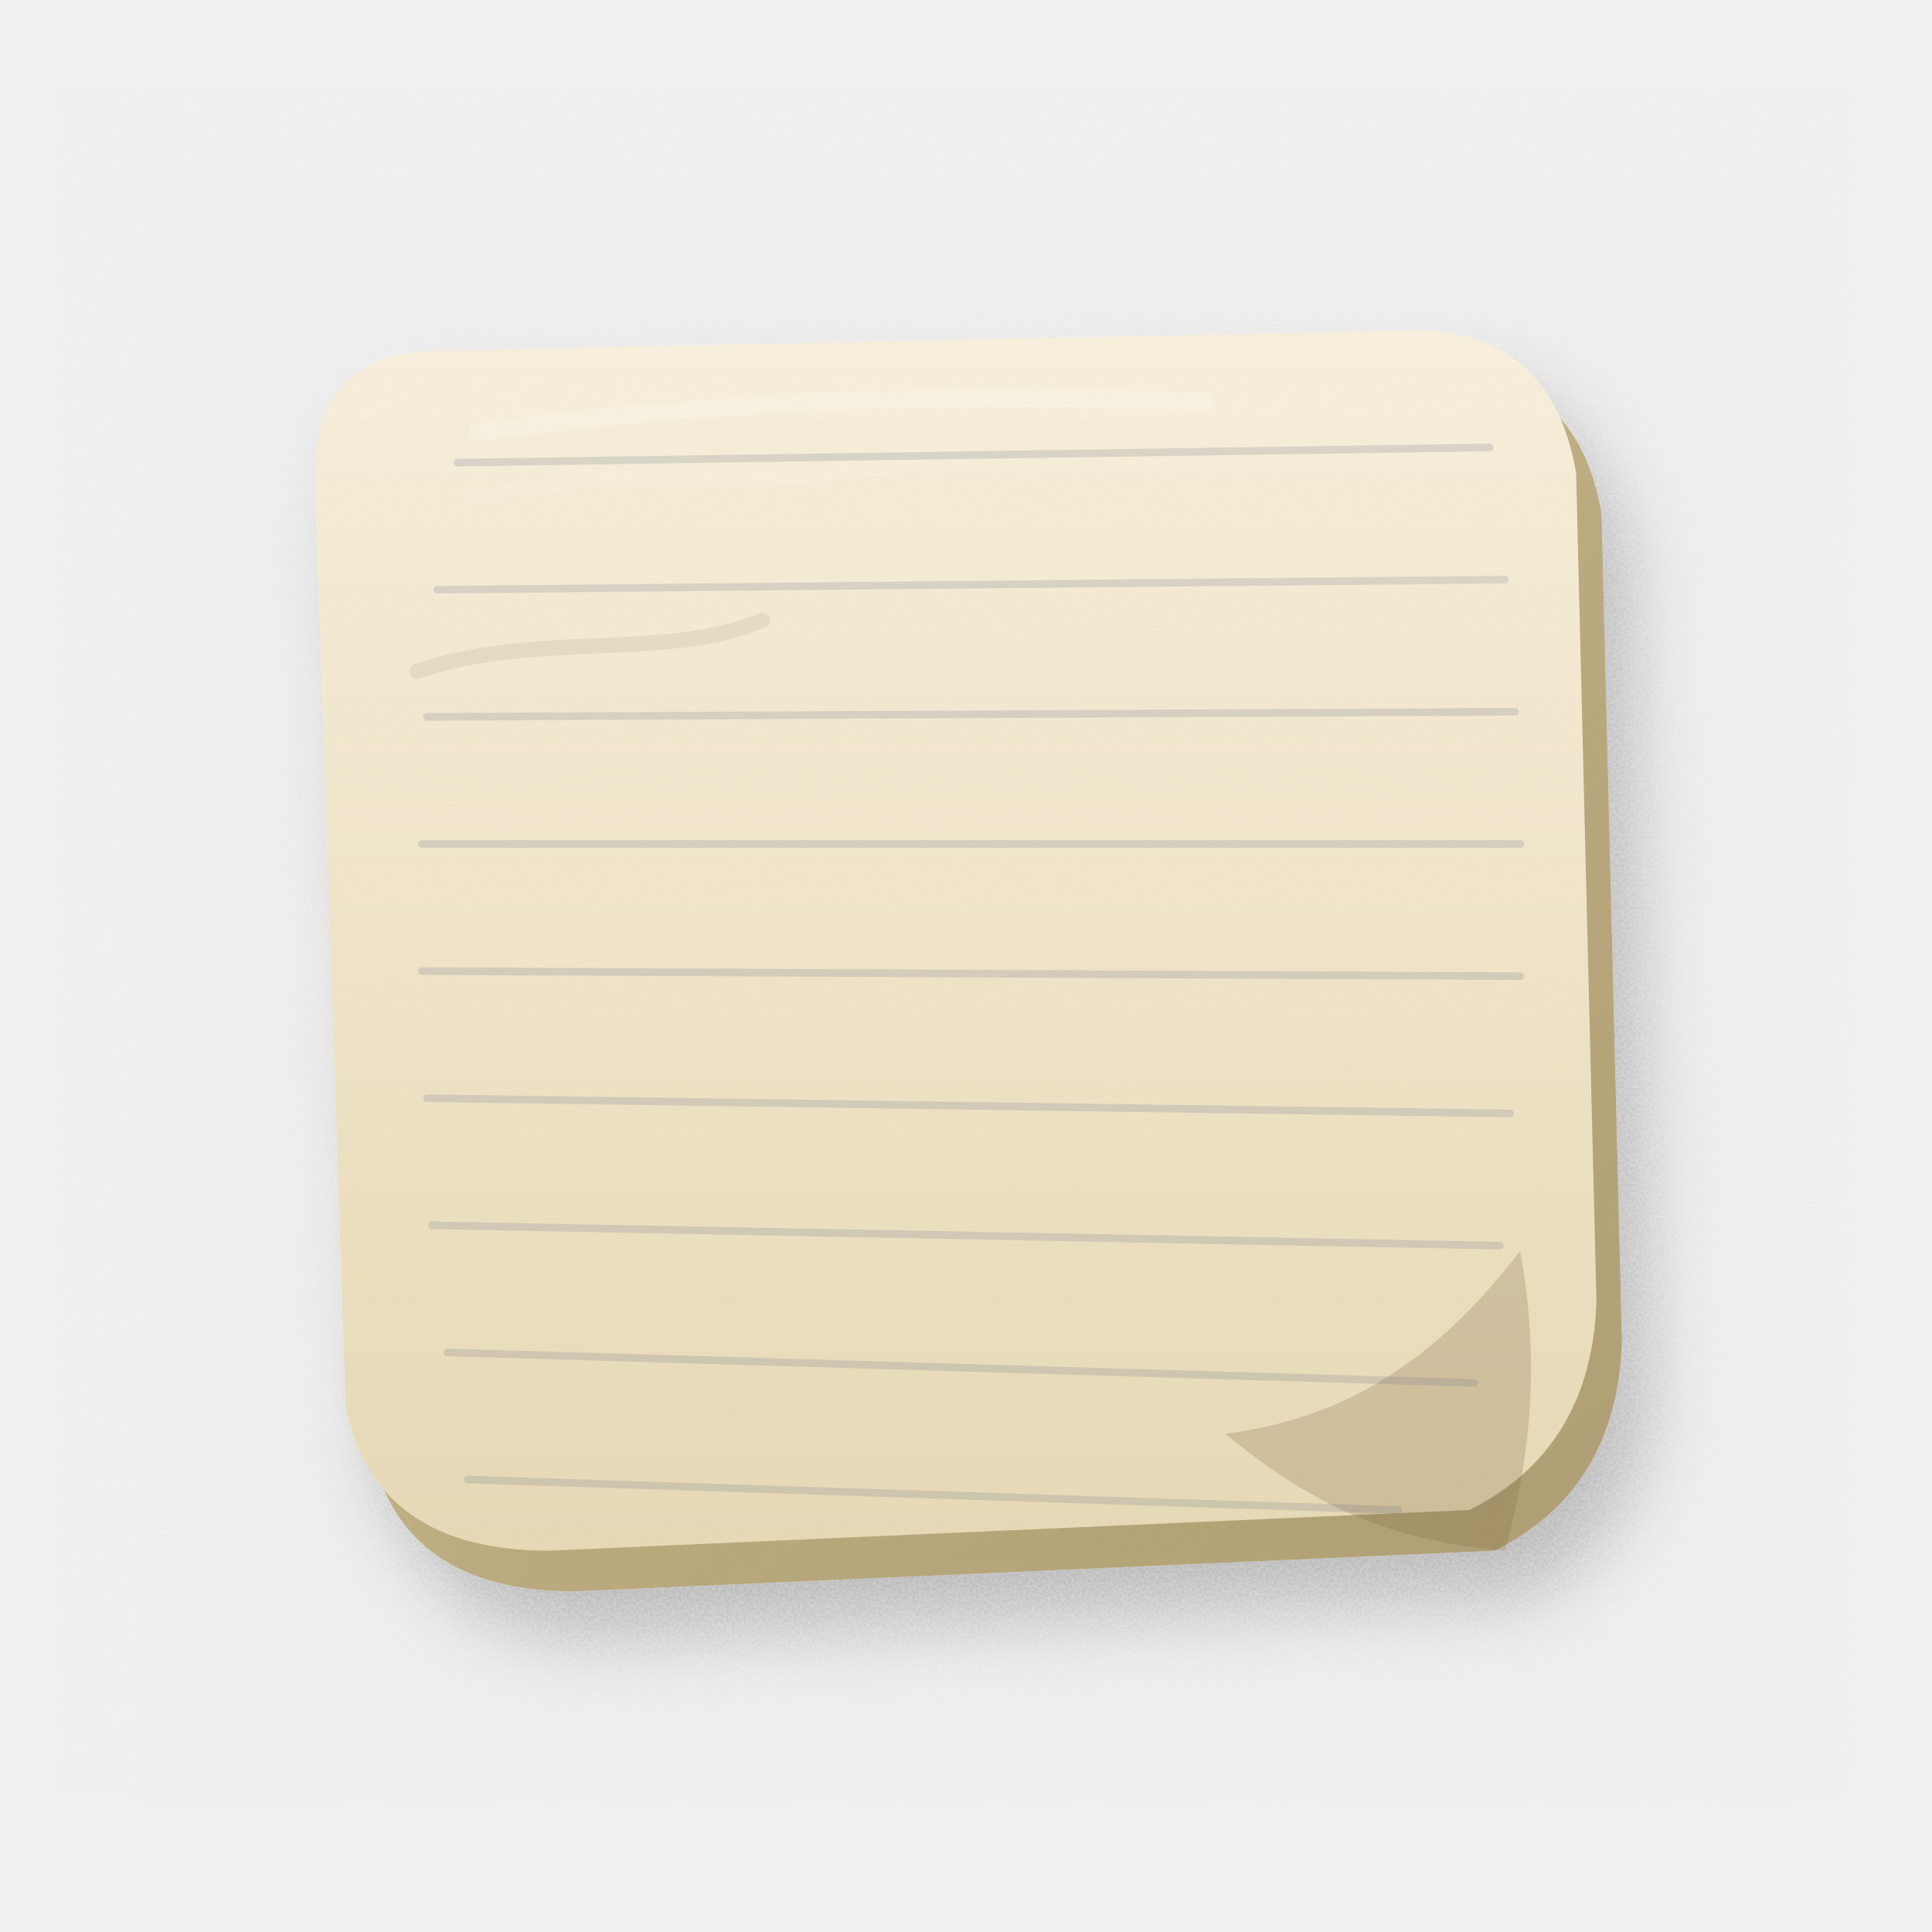
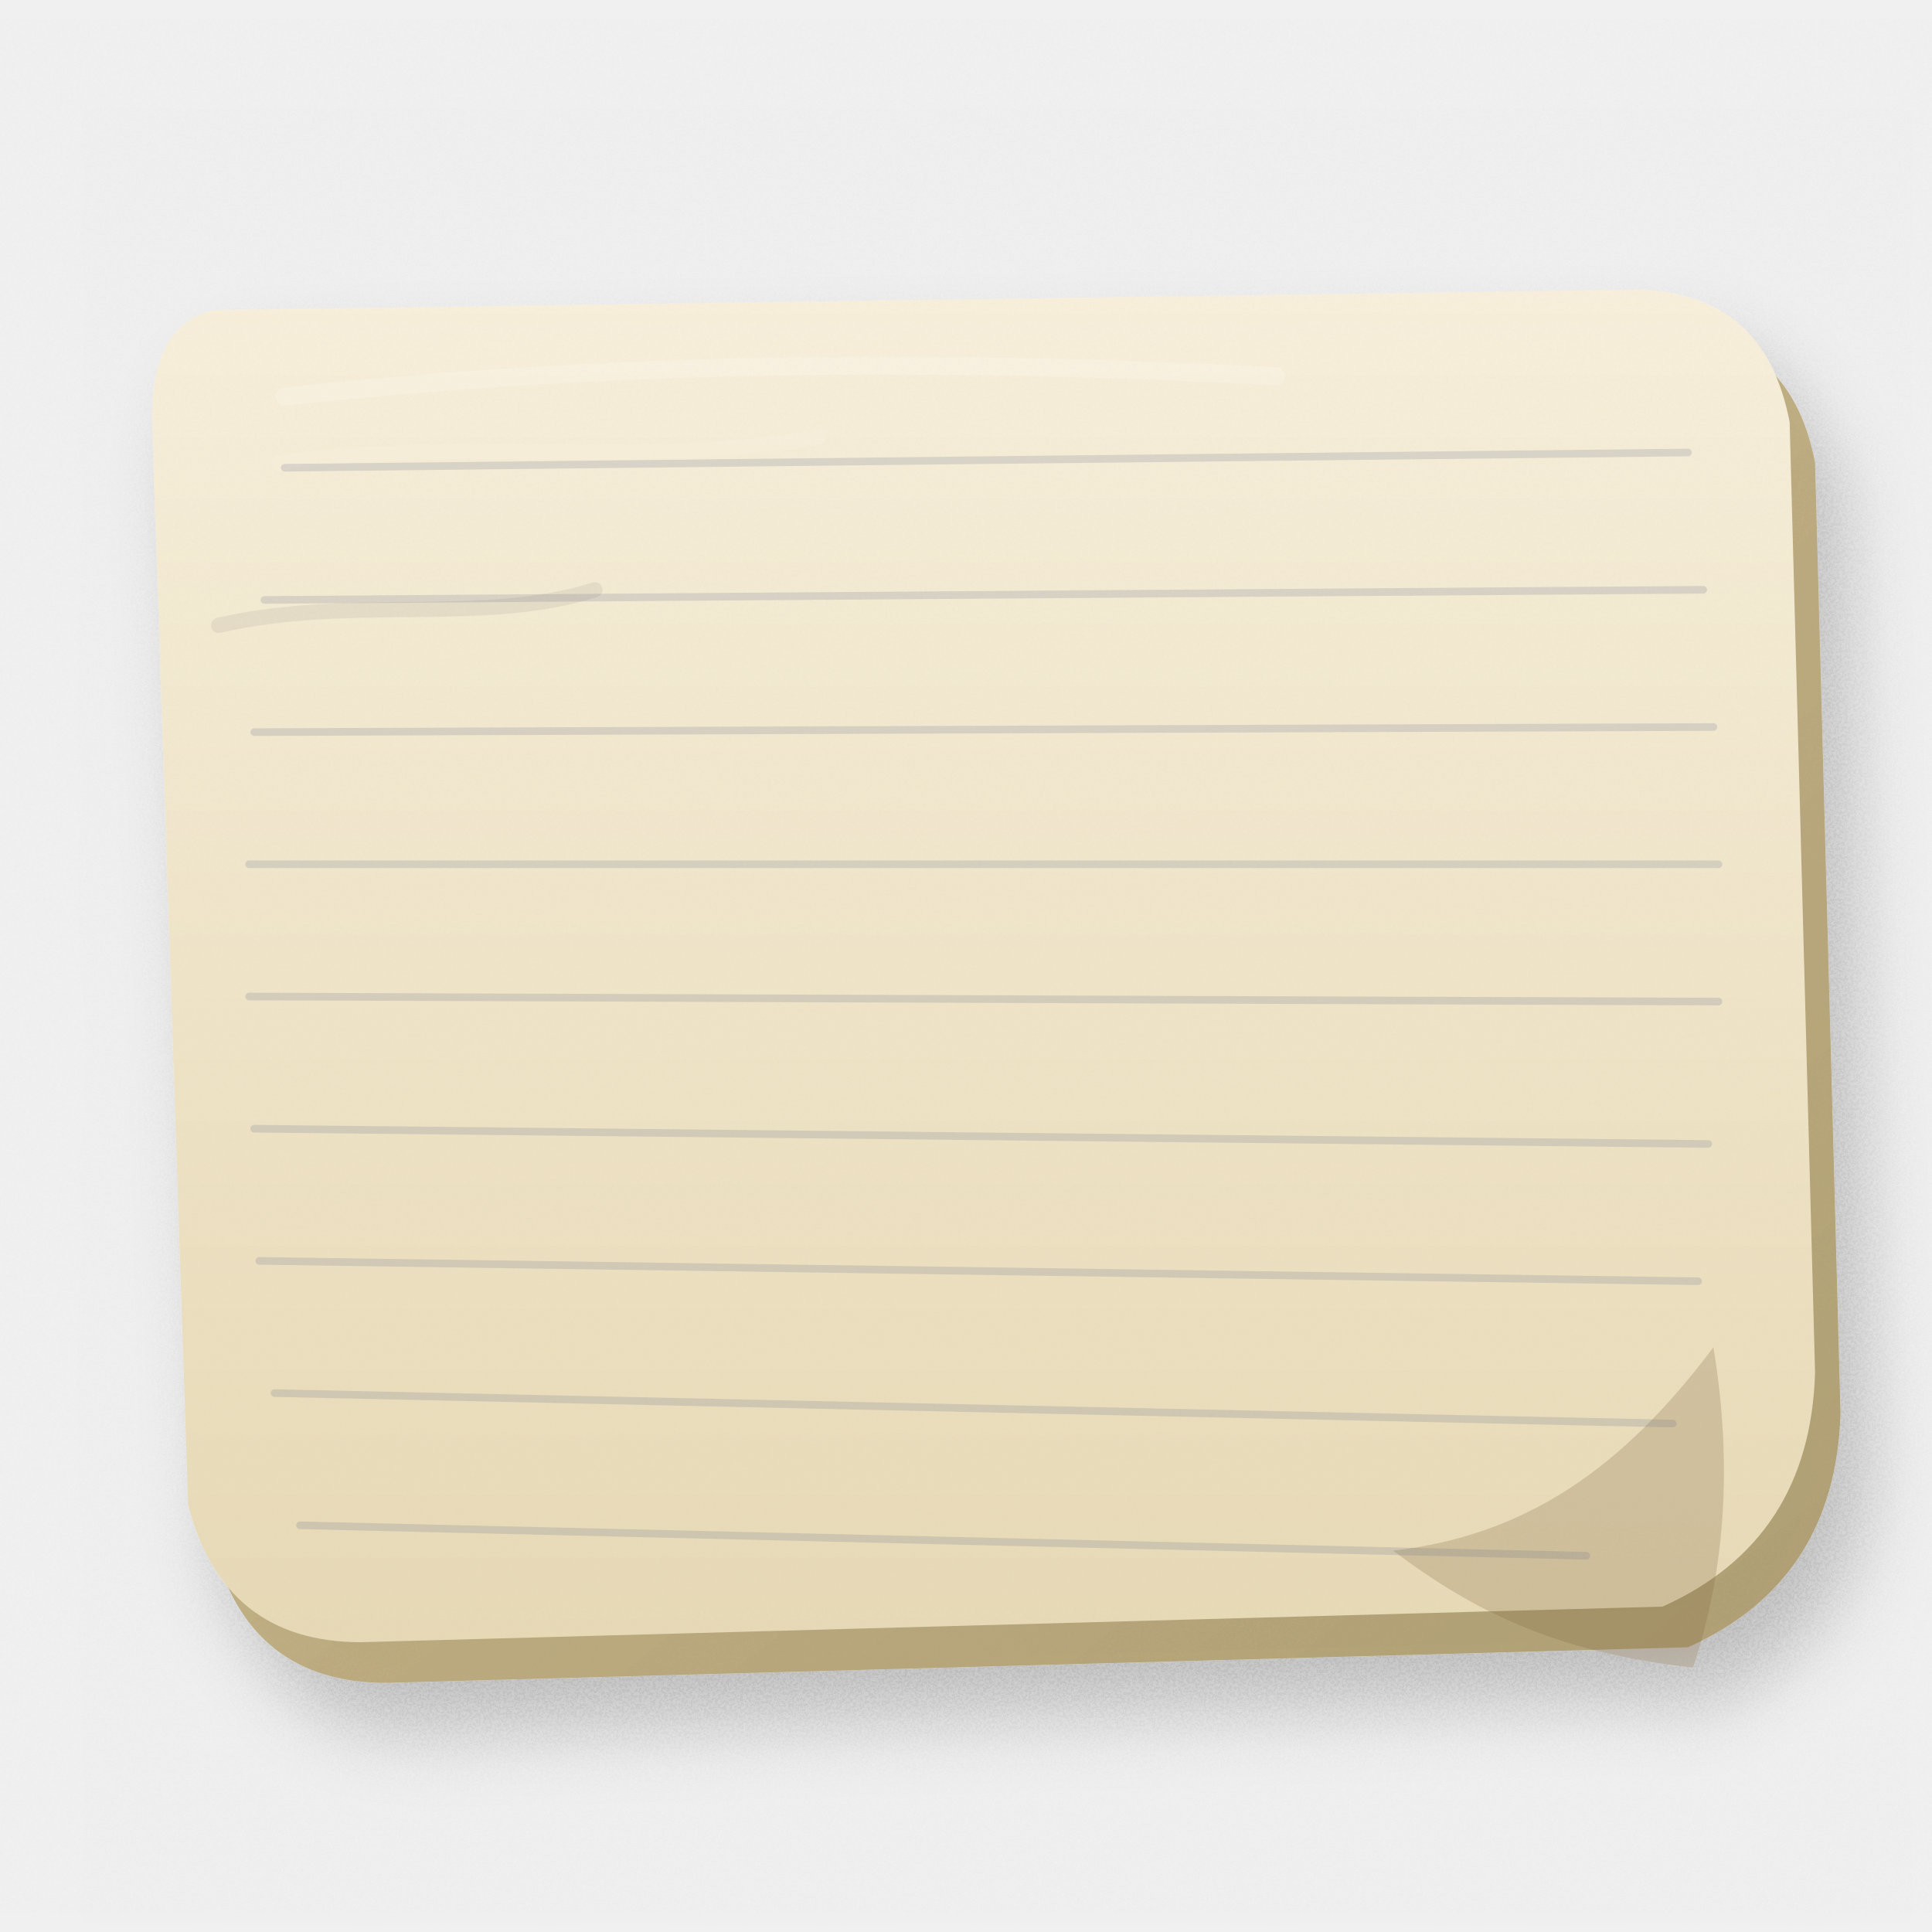
<svg xmlns="http://www.w3.org/2000/svg" viewBox="0 0 760 760">
  <defs>
    <filter id="paperNoise" x="-20%" y="-20%" width="140%" height="140%">
      <feTurbulence type="fractalNoise" baseFrequency="0.9" numOctaves="2" seed="19" result="noise" />
      <feColorMatrix in="noise" type="saturate" values="0" result="mono" />
      <feComponentTransfer in="mono" result="paperDust">
        <feFuncA type="table" tableValues="0 0 .025 .055" />
      </feComponentTransfer>
    </filter>
    <linearGradient id="paperFront" x1="0" y1="0" x2="0" y2="1">
      <stop offset="0%" stop-color="#f7efdb" />
      <stop offset="100%" stop-color="#e7d9b5" />
    </linearGradient>
    <linearGradient id="paperSide" x1="0" y1="0" x2="1" y2="1">
      <stop offset="0%" stop-color="#c9b786" />
      <stop offset="100%" stop-color="#aa9869" />
    </linearGradient>
    <filter id="shadow" x="-30%" y="-30%" width="180%" height="200%">
      <feDropShadow dx="12" dy="20" stdDeviation="15" flood-color="rgba(0,0,0,.24)" />
    </filter>
  </defs>
  <g filter="url(#shadow)">
-     <path d="M170 138 L552 130 Q 610 128 620 186 L628 512 Q 626 570 578 594 L216 610 Q 148 610 136 554 L124 190 Q 122 140 170 138 Z" fill="url(#paperSide)" opacity=".9" transform="translate(10 16)" />
-     <path d="M170 138 L552 130 Q 610 128 620 186 L628 512 Q 626 570 578 594 L216 610 Q 148 610 136 554 L124 190 Q 122 140 170 138 Z" fill="url(#paperFront)" />
-     <path d="M170 138 L552 130 Q 610 128 620 186 L628 512 Q 626 570 578 594 L216 610 Q 148 610 136 554 L124 190 Q 122 140 170 138 Z" fill="#fff" filter="url(#paperNoise)" opacity=".78" />
-     <path d="M188 170 C 280 158 368 154 474 158" fill="none" stroke="rgba(255,255,255,.18)" stroke-width="7" stroke-linecap="round" />
-     <path d="M186 196 C 244 182 308 194 356 182" fill="none" stroke="rgba(255,255,255,.08)" stroke-width="6" stroke-linecap="round" />
-     <path d="M164 264 C 212 248 262 260 300 244" fill="none" stroke="rgba(0,0,0,.06)" stroke-width="6" stroke-linecap="round" />
-     <path d="M482 564 C 530 558 566 534 598 492 C 606 536 602 574 592 610 C 546 606 516 592 482 564 Z" fill="rgba(126,100,64,.24)" />
-     <path d="M180 182 L586 176" stroke="rgba(90,103,136,.18)" stroke-width="3" stroke-linecap="round" />
-     <path d="M172 232 L592 228" stroke="rgba(90,103,136,.18)" stroke-width="3" stroke-linecap="round" />
-     <path d="M168 282 L596 280" stroke="rgba(90,103,136,.18)" stroke-width="3" stroke-linecap="round" />
-     <path d="M166 332 L598 332" stroke="rgba(90,103,136,.18)" stroke-width="3" stroke-linecap="round" />
-     <path d="M166 382 L598 384" stroke="rgba(90,103,136,.18)" stroke-width="3" stroke-linecap="round" />
-     <path d="M168 432 L594 438" stroke="rgba(90,103,136,.18)" stroke-width="3" stroke-linecap="round" />
-     <path d="M170 482 L590 490" stroke="rgba(90,103,136,.18)" stroke-width="3" stroke-linecap="round" />
-     <path d="M176 532 L580 544" stroke="rgba(90,103,136,.18)" stroke-width="3" stroke-linecap="round" />
-     <path d="M184 582 L550 594" stroke="rgba(90,103,136,.18)" stroke-width="3" stroke-linecap="round" />
+     <path d="M84 122 L642 114 Q 694 114 704 166 L714 540 Q 712 606 654 632 L142 646 Q 88 646 74 592 L60 170 Q 58 128 84 122 Z" fill="url(#paperSide)" opacity=".9" transform="translate(10 16)" />
+     <path d="M84 122 L642 114 Q 694 114 704 166 L714 540 Q 712 606 654 632 L142 646 Q 88 646 74 592 L60 170 Q 58 128 84 122 Z" fill="url(#paperFront)" />
+     <path d="M84 122 L642 114 Q 694 114 704 166 L714 540 Q 712 606 654 632 L142 646 Q 88 646 74 592 L60 170 Q 58 128 84 122 Z" fill="#fff" filter="url(#paperNoise)" opacity=".78" />
+     <path d="M112 156 C 224 144 346 140 502 148" fill="none" stroke="rgba(255,255,255,.18)" stroke-width="7" stroke-linecap="round" />
+     <path d="M110 182 C 180 172 256 184 322 172" fill="none" stroke="rgba(255,255,255,.08)" stroke-width="6" stroke-linecap="round" />
+     <path d="M86 246 C 138 234 190 246 234 232" fill="none" stroke="rgba(0,0,0,.06)" stroke-width="6" stroke-linecap="round" />
+     <path d="M548 610 C 600 604 638 578 674 530 C 682 578 678 620 666 656 C 612 650 580 634 548 610 Z" fill="rgba(126,100,64,.24)" />
+     <path d="M112 184 L664 178" stroke="rgba(90,103,136,.18)" stroke-width="3" stroke-linecap="round" />
+     <path d="M104 236 L670 232" stroke="rgba(90,103,136,.18)" stroke-width="3" stroke-linecap="round" />
+     <path d="M100 288 L674 286" stroke="rgba(90,103,136,.18)" stroke-width="3" stroke-linecap="round" />
+     <path d="M98 340 L676 340" stroke="rgba(90,103,136,.18)" stroke-width="3" stroke-linecap="round" />
+     <path d="M98 392 L676 394" stroke="rgba(90,103,136,.18)" stroke-width="3" stroke-linecap="round" />
+     <path d="M100 444 L672 450" stroke="rgba(90,103,136,.18)" stroke-width="3" stroke-linecap="round" />
+     <path d="M102 496 L668 504" stroke="rgba(90,103,136,.18)" stroke-width="3" stroke-linecap="round" />
+     <path d="M108 548 L658 560" stroke="rgba(90,103,136,.18)" stroke-width="3" stroke-linecap="round" />
+     <path d="M118 600 L624 612" stroke="rgba(90,103,136,.18)" stroke-width="3" stroke-linecap="round" />
  </g>
</svg>
